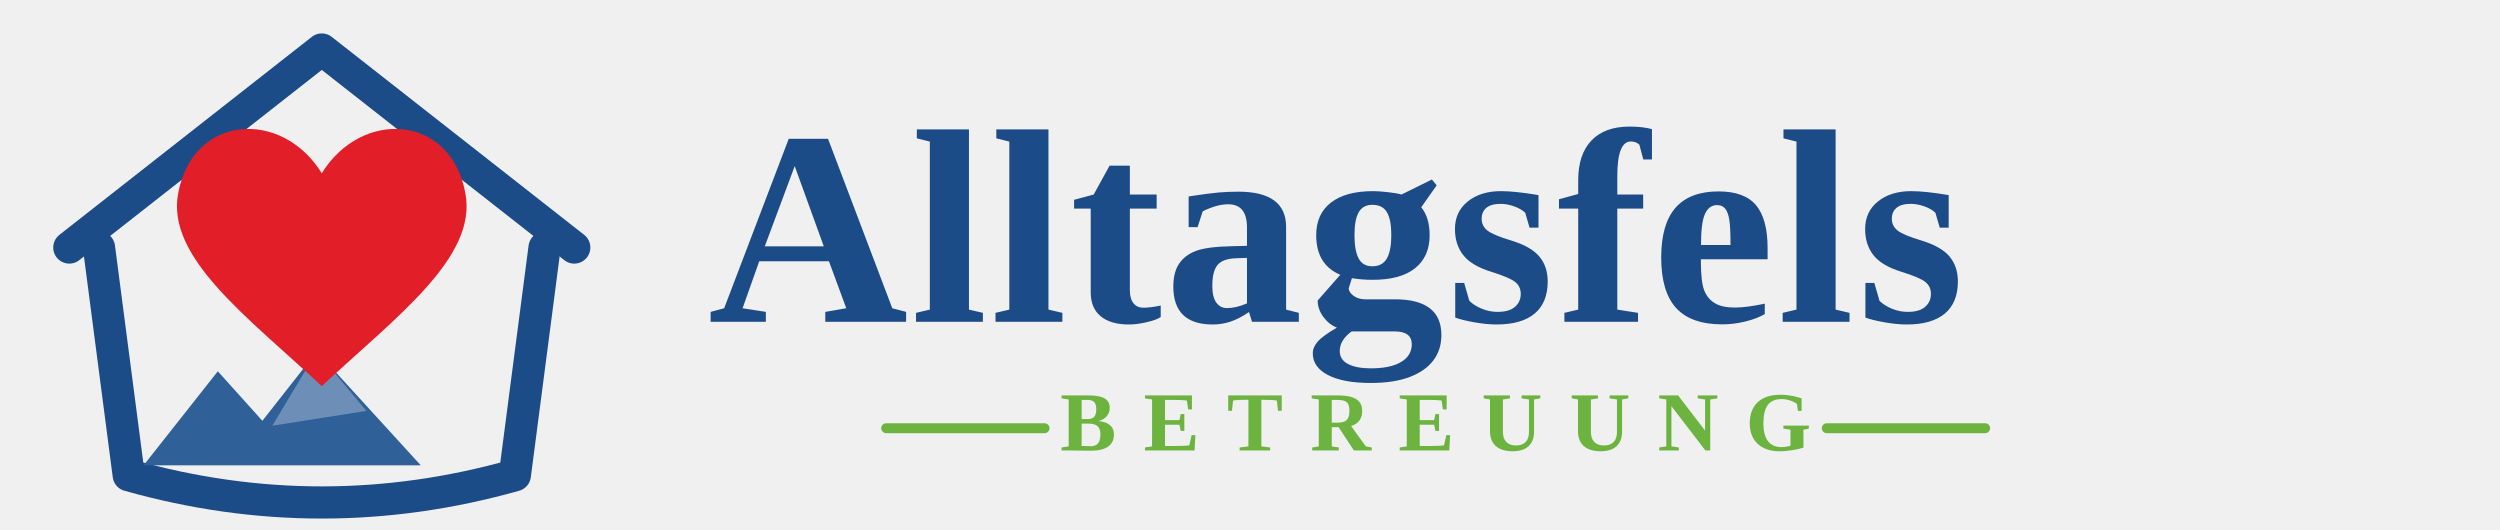
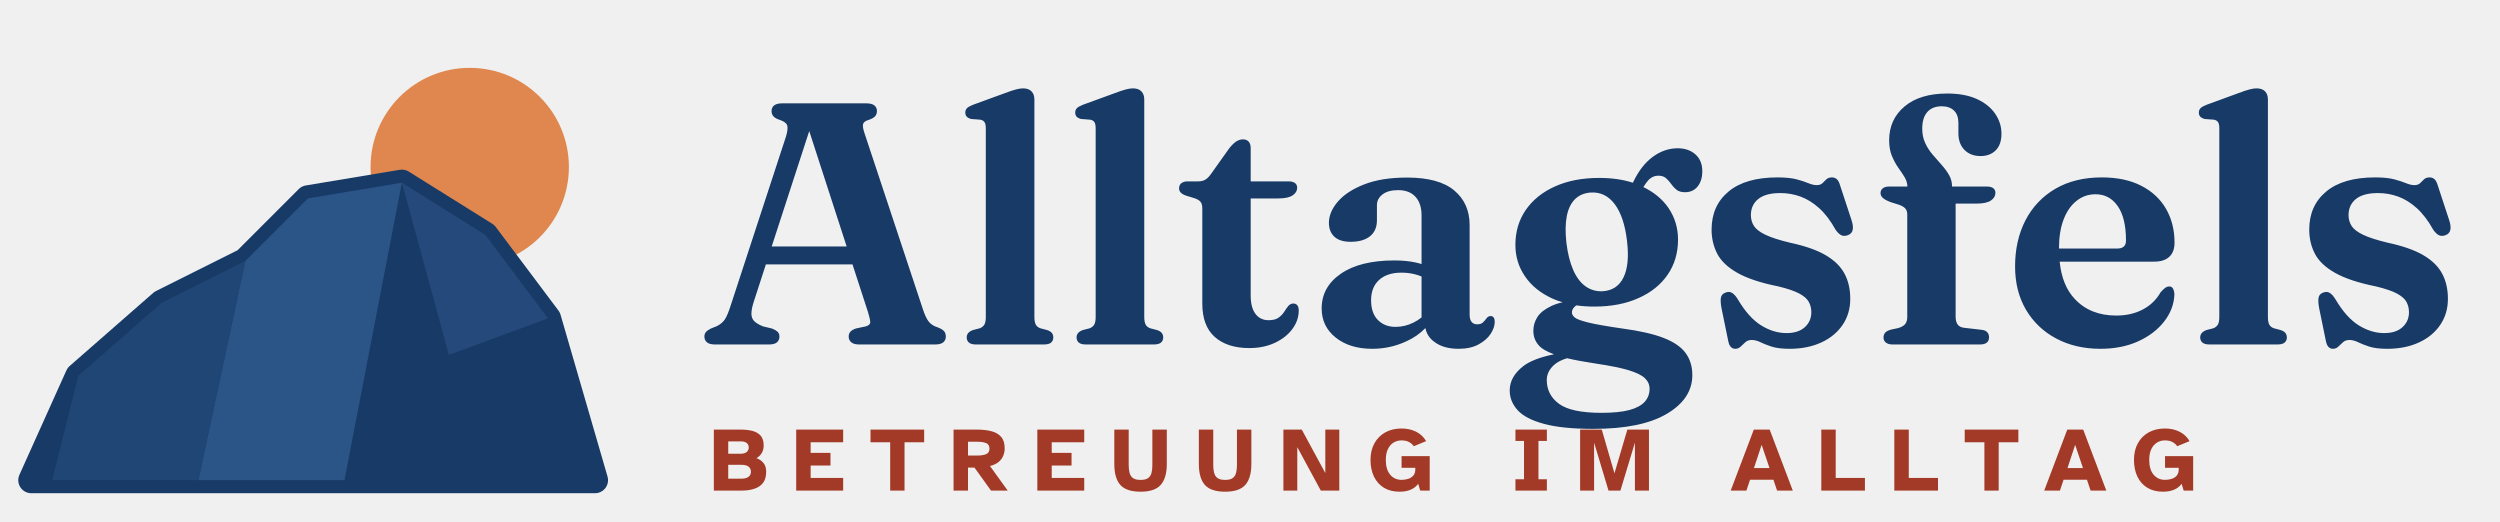
- <svg xmlns="http://www.w3.org/2000/svg" viewBox="0 0 1010 214" role="img" aria-label="Alltagsfels Betreuung – Unterstützung, Vertrauen, Miteinander">
-   <g fill="none" stroke="#1c4c88" stroke-width="13" stroke-linecap="round" stroke-linejoin="round">
-     <path d="M130 20 L28 100 M130 20 L232 100" />
-     <path d="M40 100 L52 192 Q130 214 208 192 L220 100" />
-   </g>
-   <g>
-     <path d="M58 188 L88 150 L106 170 L128 142 L170 188 Z" fill="#2f6098" />
-     <path d="M128 142 L148 166 L110 172 Z" fill="#ffffff" opacity="0.3" />
-   </g>
-   <path d="M130 70 C114 44 78 46 72 78 C67 104 100 128 130 156 C160 128 193 104 188 78 C182 46 146 44 130 70 Z" fill="#e21f28" />
-   <text x="286" y="130" font-family="Georgia, 'Times New Roman', 'Playfair Display', serif" font-size="112" font-weight="700" fill="#1c4c88" letter-spacing="1">Alltagsfels</text>
-   <g>
-     <text x="580" y="182" text-anchor="middle" font-family="Georgia, 'Times New Roman', serif" font-size="34" font-weight="600" fill="#6cb43f" letter-spacing="11">BETREUUNG</text>
-     <line x1="358" y1="173" x2="422" y2="173" stroke="#6cb43f" stroke-width="4" stroke-linecap="round" />
-     <line x1="738" y1="173" x2="802" y2="173" stroke="#6cb43f" stroke-width="4" stroke-linecap="round" />
-   </g>
+ <svg xmlns="http://www.w3.org/2000/svg" viewBox="0 12 479 100" role="img" aria-label="Alltagsfels – Betreuung im Alltag">
+   <circle cx="90" cy="44" r="19" fill="#e0874f" />
+   <path d="M6 104 L15 84 L31 70 L47 62 L59 50 L77 47 L93 57 L105 73 L114 104 Z" fill="#173a66" stroke="#173a66" stroke-width="5" stroke-linejoin="round" />
+   <path d="M47 62 L59 50 L77 47 L66 104 L38 104 Z" fill="#2b5487" />
+   <path d="M77 47 L93 57 L105 73 L86 80 Z" fill="#24497a" />
+   <path d="M15 84 L31 70 L47 62 L38 104 L10 104 Z" fill="#1f4675" />
+   <path d="M149.34 76.48L149.34 76.48Q149.34 77.17 148.87 77.59Q148.39 78 147.33 78L147.33 78L136.97 78Q135.95 78 135.45 77.59Q134.96 77.17 134.96 76.48L134.96 76.48Q134.96 75.99 135.24 75.64Q135.52 75.29 136.24 74.93L136.24 74.93L137.33 74.50Q138.32 74.01 138.87 73.22Q139.41 72.42 140.04 70.41L140.04 70.41L150.60 38.14Q151.03 36.68 150.83 36.04Q150.63 35.40 149.48 35.00L149.48 35.00Q148.55 34.70 148.19 34.29Q147.83 33.88 147.83 33.28L147.83 33.28Q147.83 32.59 148.32 32.20Q148.82 31.80 149.87 31.80L149.87 31.80L165.98 31.80Q167.03 31.80 167.53 32.20Q168.02 32.59 168.02 33.28L168.02 33.28Q168.02 33.91 167.64 34.31Q167.26 34.70 166.44 34.97L166.44 34.97Q165.55 35.23 165.38 35.73Q165.22 36.22 165.58 37.34L165.58 37.34L176.80 71.17Q177.33 72.82 177.92 73.59Q178.52 74.37 179.61 74.70L179.61 74.70Q180.56 75.06 180.89 75.46Q181.22 75.86 181.22 76.48L181.22 76.48Q181.22 77.17 180.73 77.59Q180.23 78 179.18 78L179.18 78L164.62 78Q163.60 78 163.11 77.59Q162.61 77.17 162.61 76.48L162.61 76.48Q162.61 75.89 162.96 75.53Q163.30 75.16 164.03 74.93L164.03 74.93L165.91 74.53Q166.77 74.27 166.74 73.68Q166.70 73.08 166.31 71.80L166.31 71.80L163.34 62.66L146.74 62.66L144.40 69.88Q143.97 71.23 143.97 72.11Q143.97 72.98 144.51 73.53Q145.06 74.07 146.18 74.53L146.18 74.53L147.96 74.96Q148.62 75.23 148.98 75.56Q149.34 75.89 149.34 76.48ZM147.86 59.22L162.22 59.22L155.05 37.11L147.86 59.22ZM198.19 31.04L198.19 31.04L198.19 72.72Q198.19 73.74 198.47 74.22Q198.75 74.70 199.34 74.90L199.34 74.90L200.59 75.23Q201.22 75.43 201.52 75.77Q201.81 76.12 201.81 76.65L201.81 76.65Q201.81 77.27 201.39 77.64Q200.96 78 200 78L200 78L187.00 78Q186.07 78 185.65 77.64Q185.22 77.27 185.22 76.65L185.22 76.65Q185.22 76.15 185.51 75.81Q185.81 75.46 186.44 75.23L186.44 75.23L187.72 74.90Q188.32 74.67 188.60 74.20Q188.88 73.74 188.88 72.72L188.88 72.72L188.88 36.59Q188.88 35.76 188.63 35.40Q188.38 35.03 187.82 34.93L187.82 34.93L186.07 34.80Q185.48 34.64 185.22 34.34Q184.95 34.04 184.95 33.58L184.95 33.58Q184.95 33.05 185.28 32.72Q185.61 32.39 186.47 32.06L186.47 32.06L192.61 29.82Q193.93 29.32 194.69 29.13Q195.45 28.93 196.01 28.93L196.01 28.93Q197.10 28.93 197.64 29.51Q198.19 30.08 198.19 31.04ZM219.24 31.04L219.24 31.04L219.24 72.72Q219.24 73.74 219.52 74.22Q219.80 74.70 220.39 74.90L220.39 74.90L221.65 75.23Q222.28 75.43 222.57 75.77Q222.87 76.12 222.87 76.65L222.87 76.65Q222.87 77.27 222.44 77.64Q222.01 78 221.05 78L221.05 78L208.05 78Q207.13 78 206.70 77.64Q206.27 77.27 206.27 76.65L206.27 76.65Q206.27 76.15 206.57 75.81Q206.86 75.46 207.49 75.23L207.49 75.23L208.78 74.90Q209.37 74.67 209.65 74.20Q209.93 73.74 209.93 72.72L209.93 72.72L209.93 36.59Q209.93 35.76 209.69 35.40Q209.44 35.03 208.88 34.93L208.88 34.93L207.13 34.80Q206.53 34.64 206.27 34.34Q206.01 34.04 206.01 33.58L206.01 33.58Q206.01 33.05 206.34 32.72Q206.67 32.39 207.52 32.06L207.52 32.06L213.66 29.82Q214.98 29.32 215.74 29.13Q216.50 28.93 217.06 28.93L217.06 28.93Q218.15 28.93 218.69 29.51Q219.24 30.08 219.24 31.04ZM228.88 49.98L228.88 49.98L227.36 49.52Q226.57 49.26 226.24 48.91Q225.91 48.56 225.91 48.10L225.91 48.10Q225.91 47.44 226.35 47.10Q226.80 46.75 227.56 46.75L227.56 46.75L229.57 46.75Q230.36 46.75 230.89 46.45Q231.42 46.16 231.98 45.40L231.98 45.40L235.57 40.35Q236.27 39.49 236.89 39.09Q237.52 38.70 238.15 38.70L238.15 38.70Q238.84 38.70 239.24 39.13Q239.63 39.55 239.63 40.38L239.63 40.38L239.63 46.75L246.89 46.75Q247.65 46.75 248.10 47.06Q248.54 47.38 248.54 47.97L248.54 47.97Q248.54 48.83 247.69 49.42Q246.83 50.02 244.91 50.02L244.91 50.02L239.63 50.02L239.63 68.59Q239.63 70.91 240.54 72.13Q241.45 73.35 243.07 73.35L243.07 73.35Q244.29 73.35 244.96 72.87Q245.64 72.39 246.04 71.76Q246.43 71.14 246.81 70.66Q247.19 70.18 247.78 70.15L247.78 70.15Q248.28 70.15 248.56 70.48Q248.84 70.81 248.84 71.56L248.84 71.56Q248.81 73.45 247.60 75.06Q246.40 76.68 244.25 77.69Q242.11 78.69 239.37 78.69L239.37 78.69Q235.15 78.69 232.75 76.56Q230.36 74.44 230.36 70.15L230.36 70.15L230.36 51.93Q230.36 51.07 230.01 50.66Q229.67 50.25 228.88 49.98ZM253.23 71.10L253.23 71.10Q253.23 66.98 256.91 64.44Q260.59 61.90 267.19 61.90L267.19 61.90Q269.33 61.90 271.08 62.26L271.08 62.26Q271.74 62.39 272.37 62.59L272.37 62.59L272.37 53.28Q272.37 50.97 271.20 49.70Q270.03 48.43 267.88 48.43L267.88 48.43Q265.93 48.43 264.88 49.26Q263.82 50.08 263.82 51.30L263.82 51.30L263.82 54.21Q263.82 56.19 262.50 57.26Q261.18 58.33 258.77 58.33L258.77 58.33Q256.73 58.33 255.67 57.36Q254.62 56.38 254.62 54.70L254.62 54.70Q254.62 52.62 256.33 50.63Q258.05 48.63 261.38 47.33Q264.71 46.02 269.60 46.02L269.60 46.02Q275.67 46.02 278.62 48.48Q281.58 50.94 281.58 55.13L281.58 55.13L281.58 72.29Q281.58 73.22 281.96 73.68Q282.34 74.14 283.03 74.14L283.03 74.14Q283.75 74.14 284.12 73.79Q284.48 73.45 284.74 73.08L284.74 73.08Q284.91 72.85 285.11 72.70Q285.31 72.56 285.60 72.56L285.60 72.56Q286.00 72.56 286.20 72.85Q286.39 73.15 286.39 73.64L286.39 73.64Q286.39 74.77 285.62 75.95Q284.84 77.14 283.31 77.98Q281.77 78.83 279.46 78.83L279.46 78.83Q276.53 78.83 274.78 77.47L274.78 77.47Q273.43 76.48 273.10 74.86L273.10 74.86Q271.58 76.45 269.43 77.41L269.43 77.41Q266.36 78.83 262.93 78.83L262.93 78.83Q258.61 78.83 255.92 76.68Q253.23 74.53 253.23 71.10ZM272.37 72.82L272.37 64.97Q271.71 64.70 271.05 64.54L271.05 64.54Q269.86 64.24 268.51 64.24L268.51 64.24Q265.77 64.24 264.23 65.64Q262.70 67.04 262.70 69.52Q262.70 71.99 264.00 73.31Q265.31 74.63 267.39 74.63L267.39 74.63Q269.17 74.63 270.82 73.81L270.82 73.81Q271.64 73.41 272.37 72.82L272.37 72.82ZM310.95 74.96L310.95 74.96Q306.36 74.30 304.30 73.79Q302.23 73.28 301.71 72.82Q301.18 72.36 301.18 71.86L301.18 71.86Q301.18 71.33 301.61 70.87L301.61 70.87Q301.77 70.67 302.04 70.51L302.04 70.51Q303.69 70.74 305.50 70.74L305.50 70.74Q310.32 70.74 313.93 69.12Q317.55 67.51 319.53 64.62Q321.51 61.73 321.51 57.90L321.51 57.90Q321.51 54.57 319.69 51.86L319.69 51.86Q317.98 49.36 314.87 47.84L314.87 47.84Q315.43 46.95 315.86 46.48L315.86 46.48Q316.66 45.66 317.71 45.66L317.71 45.66Q318.67 45.66 319.21 46.14Q319.76 46.62 320.19 47.24Q320.62 47.87 321.21 48.35Q321.80 48.83 322.86 48.83L322.86 48.83Q324.38 48.83 325.27 47.72Q326.16 46.62 326.16 44.80L326.16 44.80Q326.16 42.76 324.84 41.58Q323.52 40.41 321.44 40.41L321.44 40.41Q318.90 40.41 316.66 42.06L316.66 42.06Q314.41 43.71 312.86 47.01L312.86 47.01Q310.02 46.09 306.39 46.09L306.39 46.09Q301.57 46.09 297.96 47.71Q294.35 49.32 292.35 52.21Q290.35 55.10 290.35 58.93L290.35 58.93Q290.35 62.26 292.19 64.95Q294.02 67.64 297.42 69.19L297.42 69.19Q298.34 69.62 299.40 69.91L299.40 69.91Q298.11 70.21 297.22 70.64L297.22 70.64Q295.34 71.53 294.56 72.75Q293.79 73.97 293.79 75.36L293.79 75.36Q293.79 76.94 294.74 78.07L294.74 78.07Q295.57 79.09 297.75 79.88L297.75 79.88Q293.69 80.71 291.81 82.19L291.81 82.19Q289.26 84.20 289.26 86.81L289.26 86.81Q289.26 88.92 290.78 90.59Q292.30 92.26 295.82 93.21Q299.33 94.17 305.30 94.17L305.30 94.17Q314.51 94.17 319.38 91.28Q324.25 88.39 324.25 83.87L324.25 83.87Q324.25 81.40 322.97 79.65Q321.70 77.90 318.78 76.76Q315.86 75.62 310.95 74.96ZM304.74 48.89L304.74 48.89Q307.58 48.70 309.40 51.14Q311.21 53.58 311.74 58.20L311.74 58.20Q312.27 62.72 311.06 65.16Q309.86 67.61 307.12 67.80L307.12 67.80Q305.24 67.90 303.79 66.86Q302.33 65.82 301.41 63.69Q300.49 61.57 300.12 58.50L300.12 58.50Q299.79 55.46 300.20 53.38Q300.62 51.30 301.77 50.16Q302.93 49.03 304.74 48.89ZM300.25 80.64L300.25 80.64Q302.50 81.17 305.76 81.66L305.76 81.66Q309.79 82.26 312.04 82.93Q314.28 83.61 315.17 84.47Q316.06 85.33 316.06 86.48L316.06 86.48Q316.06 87.93 315.14 88.97Q314.21 90.01 312.20 90.56Q310.19 91.10 306.85 91.10L306.85 91.10Q301.05 91.10 298.70 89.37Q296.36 87.64 296.36 84.80L296.36 84.80Q296.36 83.25 297.68 81.99L297.68 81.99Q298.64 81.10 300.25 80.64ZM342.30 75.82L342.30 75.82Q344.57 75.82 345.81 74.68Q347.05 73.55 347.05 71.83L347.05 71.83Q347.05 70.74 346.57 69.85Q346.09 68.96 344.72 68.23Q343.35 67.51 340.75 66.88L340.75 66.88Q335.66 65.86 332.87 64.27Q330.09 62.69 329.01 60.59Q327.94 58.50 327.94 55.99L327.94 55.99Q327.94 51.40 331.19 48.70Q334.44 45.99 340.58 45.99L340.58 45.99Q342.79 45.99 344.19 46.35Q345.60 46.72 346.49 47.10Q347.38 47.47 348.07 47.47L348.07 47.47Q348.80 47.47 349.18 47.10Q349.56 46.72 349.94 46.35Q350.32 45.99 351.01 45.99L351.01 45.99Q351.50 45.99 351.90 46.30Q352.30 46.62 352.56 47.51L352.56 47.51L354.74 54.14Q355.13 55.30 354.98 56.02Q354.84 56.75 354.08 57.05L354.08 57.05Q353.32 57.34 352.77 57.06Q352.23 56.78 351.70 56.02L351.70 56.02Q350.25 53.41 348.55 51.88Q346.85 50.35 344.99 49.67Q343.12 48.99 341.11 48.99L341.11 48.99Q338.30 48.99 336.88 50.13Q335.47 51.27 335.47 53.22L335.47 53.22Q335.47 54.37 336.06 55.30Q336.65 56.22 338.29 57.00Q339.92 57.77 342.96 58.50L342.96 58.50Q347.28 59.42 349.79 60.89Q352.30 62.36 353.40 64.42Q354.51 66.48 354.51 69.25L354.51 69.25Q354.51 72.09 353.04 74.25Q351.57 76.42 348.95 77.62Q346.32 78.83 342.89 78.83L342.89 78.83Q340.71 78.83 339.41 78.40Q338.11 77.97 337.26 77.55Q336.42 77.14 335.63 77.14L335.63 77.14Q334.90 77.14 334.43 77.55Q333.95 77.97 333.52 78.40Q333.09 78.83 332.46 78.83L332.46 78.83Q331.97 78.83 331.62 78.46Q331.27 78.10 331.11 77.24L331.11 77.24L329.82 70.94Q329.59 69.62 329.74 68.97Q329.89 68.33 330.58 68.07L330.58 68.07Q331.31 67.77 331.87 68.12Q332.43 68.46 332.99 69.39L332.99 69.39Q335.04 72.85 337.43 74.34Q339.82 75.82 342.30 75.82ZM374.70 51.01L374.70 72.69Q374.70 73.64 375.08 74.17Q375.46 74.70 376.29 74.80L376.29 74.80L379.65 75.19Q380.41 75.26 380.76 75.66Q381.10 76.05 381.10 76.61L381.10 76.61Q381.10 78 379.36 78L379.36 78L362.59 78Q361.80 78 361.34 77.64Q360.88 77.27 360.88 76.68Q360.88 76.09 361.22 75.72Q361.57 75.36 362.29 75.16L362.29 75.16L363.68 74.86Q364.60 74.60 365.02 74.11Q365.43 73.61 365.43 72.75L365.43 72.75L365.43 53.08Q365.43 52.42 365.10 52.00Q364.77 51.57 363.88 51.24L363.88 51.24L362.19 50.71Q361.11 50.28 360.71 49.88Q360.31 49.49 360.31 48.99L360.31 48.99Q360.31 48.43 360.73 48.09Q361.14 47.74 362.00 47.74L362.00 47.74L365.46 47.74Q365.43 46.81 364.93 45.96L364.93 45.96Q364.41 45.10 363.71 44.13Q363.02 43.15 362.49 41.88Q361.96 40.61 361.96 38.89L361.96 38.89Q361.96 34.87 364.92 32.39Q367.87 29.92 373.08 29.92L373.08 29.92Q376.45 29.92 378.76 30.97Q381.07 32.03 382.28 33.80Q383.48 35.56 383.48 37.61L383.48 37.61Q383.48 39.72 382.37 40.81Q381.27 41.90 379.49 41.90L379.49 41.90Q377.54 41.90 376.38 40.71Q375.23 39.52 375.23 37.54L375.23 37.54L375.23 35.56Q375.23 33.98 374.37 33.17Q373.51 32.36 372.00 32.36L372.00 32.36Q370.18 32.39 369.24 33.50Q368.30 34.60 368.30 36.65L368.30 36.65Q368.30 38.17 368.86 39.39Q369.42 40.61 370.30 41.63Q371.17 42.66 372.03 43.61Q372.89 44.57 373.45 45.56Q374.01 46.55 374.01 47.67L374.01 47.67L374.01 47.74L380.68 47.74Q381.47 47.74 381.90 48.05Q382.32 48.37 382.32 48.96L382.32 48.96Q382.32 49.82 381.47 50.41Q380.61 51.01 378.69 51.01L378.69 51.01L374.70 51.01ZM416.64 58.50L416.64 58.50Q416.64 60.25 415.65 61.19Q414.66 62.13 412.75 62.13L412.75 62.13L394.63 62.13Q395.10 66.71 397.50 69.25L397.50 69.25Q400.47 72.46 405.46 72.46L405.46 72.46Q408.36 72.46 410.56 71.30Q412.75 70.15 413.97 68.00L413.97 68.00Q414.57 67.34 414.91 67.11Q415.26 66.88 415.62 66.88L415.62 66.88Q416.15 66.88 416.38 67.36Q416.61 67.84 416.61 68.50L416.61 68.50Q416.48 71.27 414.63 73.63Q412.78 75.99 409.65 77.41Q406.51 78.83 402.45 78.83L402.45 78.83Q397.67 78.83 393.97 76.86Q390.28 74.90 388.18 71.35Q386.09 67.80 386.09 63.05L386.09 63.05Q386.09 58.07 388.08 54.21Q390.08 50.35 393.81 48.17Q397.54 45.99 402.72 45.99L402.72 45.99Q407.14 45.99 410.26 47.59Q413.38 49.19 415.01 52.01Q416.64 54.83 416.64 58.50ZM394.50 59.62L405.66 59.62Q407.34 59.62 407.34 58.10L407.34 58.10Q407.34 53.74 405.75 51.48Q404.17 49.22 401.50 49.22L401.50 49.22Q399.45 49.22 397.87 50.48Q396.28 51.73 395.39 54.04L395.39 54.04Q394.50 56.35 394.50 59.62L394.50 59.62ZM434.53 31.04L434.53 31.04L434.53 72.72Q434.53 73.74 434.81 74.22Q435.09 74.70 435.69 74.90L435.69 74.90L436.94 75.23Q437.57 75.43 437.86 75.77Q438.16 76.12 438.16 76.65L438.16 76.65Q438.16 77.27 437.73 77.64Q437.30 78 436.35 78L436.35 78L423.34 78Q422.42 78 421.99 77.64Q421.56 77.27 421.56 76.65L421.56 76.65Q421.56 76.15 421.86 75.81Q422.16 75.46 422.78 75.23L422.78 75.23L424.07 74.90Q424.66 74.67 424.94 74.20Q425.22 73.74 425.22 72.72L425.22 72.72L425.22 36.59Q425.22 35.76 424.98 35.40Q424.73 35.03 424.17 34.93L424.17 34.93L422.42 34.80Q421.83 34.64 421.56 34.34Q421.30 34.04 421.30 33.58L421.30 33.58Q421.30 33.05 421.63 32.72Q421.96 32.39 422.82 32.06L422.82 32.06L428.95 29.82Q430.27 29.32 431.03 29.13Q431.79 28.93 432.35 28.93L432.35 28.93Q433.44 28.93 433.99 29.51Q434.53 30.08 434.53 31.04ZM456.81 75.82L456.81 75.82Q459.08 75.82 460.32 74.68Q461.56 73.55 461.56 71.83L461.56 71.83Q461.56 70.74 461.08 69.85Q460.60 68.96 459.23 68.23Q457.86 67.51 455.25 66.88L455.25 66.88Q450.17 65.86 447.38 64.27Q444.60 62.69 443.52 60.59Q442.45 58.50 442.45 55.99L442.45 55.99Q442.45 51.40 445.70 48.70Q448.95 45.99 455.09 45.99L455.09 45.99Q457.30 45.99 458.70 46.35Q460.11 46.72 461.00 47.10Q461.89 47.47 462.58 47.47L462.58 47.47Q463.31 47.47 463.69 47.10Q464.07 46.72 464.45 46.35Q464.83 45.99 465.52 45.99L465.52 45.99Q466.01 45.99 466.41 46.30Q466.81 46.62 467.07 47.51L467.07 47.51L469.25 54.14Q469.64 55.30 469.49 56.02Q469.35 56.75 468.59 57.05L468.59 57.05Q467.83 57.34 467.28 57.06Q466.74 56.78 466.21 56.02L466.21 56.02Q464.76 53.41 463.06 51.88Q461.36 50.35 459.50 49.67Q457.63 48.99 455.62 48.99L455.62 48.99Q452.81 48.99 451.39 50.13Q449.98 51.27 449.98 53.22L449.98 53.22Q449.98 54.37 450.57 55.30Q451.16 56.22 452.80 57.00Q454.43 57.77 457.47 58.50L457.47 58.50Q461.79 59.42 464.30 60.89Q466.81 62.36 467.91 64.42Q469.02 66.48 469.02 69.25L469.02 69.25Q469.02 72.09 467.55 74.25Q466.08 76.42 463.46 77.62Q460.83 78.83 457.40 78.83L457.40 78.83Q455.22 78.83 453.92 78.40Q452.62 77.97 451.77 77.55Q450.93 77.14 450.14 77.14L450.14 77.14Q449.41 77.14 448.94 77.55Q448.46 77.97 448.03 78.40Q447.60 78.83 446.97 78.83L446.97 78.83Q446.48 78.83 446.13 78.46Q445.78 78.10 445.62 77.24L445.62 77.24L444.33 70.94Q444.10 69.62 444.25 68.97Q444.40 68.33 445.09 68.07L445.09 68.07Q445.82 67.77 446.38 68.12Q446.94 68.46 447.50 69.39L447.50 69.39Q449.55 72.85 451.94 74.34Q454.33 75.82 456.81 75.82Z" fill="#173a66" />
+   <path d="M142.07 106L136.77 106L136.77 94.31L141.88 94.31Q143.16 94.31 144.16 94.56Q145.15 94.82 145.74 95.47Q146.32 96.13 146.32 97.36L146.32 97.36Q146.32 98.16 145.97 98.77Q145.61 99.39 144.94 99.79L144.94 99.79Q145.76 100.07 146.28 100.70Q146.80 101.33 146.80 102.39L146.80 102.39Q146.80 103.71 146.21 104.50Q145.63 105.28 144.56 105.64Q143.49 106 142.07 106L142.07 106ZM139.53 96.57L139.53 98.93L141.97 98.93Q142.67 98.93 143.06 98.61Q143.46 98.28 143.46 97.74L143.46 97.74Q143.46 97.18 143.06 96.87Q142.67 96.57 141.97 96.57L141.97 96.57L139.53 96.57ZM139.53 101.06L139.53 103.71L142.09 103.71Q142.98 103.71 143.43 103.35Q143.88 102.99 143.88 102.38L143.88 102.38Q143.88 101.77 143.43 101.41Q142.98 101.06 142.09 101.06L142.09 101.06L139.53 101.06ZM161.55 106L152.55 106L152.55 94.31L161.55 94.31L161.55 96.74L155.32 96.74L155.32 98.77L159.12 98.77L159.12 101.20L155.32 101.20L155.32 103.57L161.55 103.57L161.55 106ZM173.31 106L170.56 106L170.56 96.74L166.79 96.74L166.79 94.31L177.07 94.31L177.07 96.74L173.31 96.74L173.31 106ZM185.47 106L182.70 106L182.70 94.31L187.20 94.31Q188.72 94.31 189.92 94.61Q191.12 94.91 191.81 95.69Q192.50 96.48 192.50 97.93L192.50 97.93Q192.50 98.60 192.25 99.25Q192.01 99.91 191.41 100.45Q190.80 101.00 189.68 101.29L189.68 101.29L193.08 106L189.88 106L186.71 101.59L185.47 101.59L185.47 106ZM185.47 96.64L185.47 99.28L187.28 99.28Q188.27 99.28 188.92 99.03Q189.58 98.77 189.58 97.97L189.58 97.97Q189.58 97.14 188.92 96.89Q188.27 96.64 187.28 96.64L187.28 96.64L185.47 96.64ZM207.74 106L198.75 106L198.75 94.31L207.74 94.31L207.74 96.74L201.51 96.74L201.51 98.77L205.31 98.77L205.31 101.20L201.51 101.20L201.51 103.57L207.74 103.57L207.74 106ZM218.54 106.21L218.54 106.21Q215.79 106.21 214.64 104.90Q213.50 103.58 213.50 100.89L213.50 100.89L213.50 94.31L216.26 94.31L216.26 101.12Q216.26 101.97 216.43 102.61Q216.59 103.25 217.08 103.60Q217.57 103.95 218.54 103.95L218.54 103.95Q219.50 103.95 219.98 103.60Q220.46 103.25 220.63 102.61Q220.79 101.97 220.79 101.12L220.79 101.12L220.79 94.31L223.56 94.31L223.56 100.89Q223.56 103.58 222.40 104.90Q221.25 106.21 218.54 106.21ZM234.74 106.21L234.74 106.21Q231.99 106.21 230.84 104.90Q229.70 103.58 229.70 100.89L229.70 100.89L229.70 94.31L232.46 94.31L232.46 101.12Q232.46 101.97 232.63 102.61Q232.80 103.25 233.28 103.60Q233.78 103.95 234.74 103.95L234.74 103.95Q235.70 103.95 236.18 103.60Q236.66 103.25 236.83 102.61Q237.00 101.97 237.00 101.12L237.00 101.12L237.00 94.31L239.76 94.31L239.76 100.89Q239.76 103.58 238.61 104.90Q237.45 106.21 234.74 106.21ZM248.56 106L245.90 106L245.90 94.31L249.42 94.31L253.93 102.64L253.93 94.31L256.61 94.31L256.61 106L253.07 106L248.56 97.67L248.56 106ZM268.14 106.21L268.14 106.21Q266.43 106.21 265.18 105.47Q263.94 104.72 263.27 103.35Q262.59 101.97 262.59 100.12L262.59 100.12Q262.59 98.27 263.35 96.92Q264.10 95.57 265.44 94.83Q266.78 94.10 268.54 94.10L268.54 94.10Q270.08 94.10 271.32 94.71Q272.55 95.33 273.25 96.52L273.25 96.52L270.87 97.50Q270.59 97.04 270.00 96.71Q269.42 96.38 268.51 96.38L268.51 96.38Q267.69 96.38 267.00 96.80Q266.32 97.22 265.92 98.05Q265.52 98.88 265.52 100.12L265.52 100.12Q265.52 101.96 266.36 102.95Q267.19 103.94 268.56 103.94L268.56 103.94Q269.21 103.94 269.80 103.75Q270.40 103.57 270.78 103.13Q271.17 102.69 271.17 101.96L271.17 101.96L271.17 101.63L268.54 101.63L268.54 99.39L273.93 99.39L273.93 106L272.11 106L271.73 104.70Q270.61 106.21 268.14 106.21ZM296.38 106L290.36 106L290.36 103.83L292.00 103.83L292.00 96.48L290.36 96.48L290.36 94.31L296.38 94.31L296.38 96.48L294.77 96.48L294.77 103.83L296.38 103.83L296.38 106ZM305.43 106L302.75 106L302.75 94.31L306.90 94.31L309.33 102.69L311.80 94.31L315.94 94.31L315.94 106L313.25 106L313.25 96.81L310.47 106L308.19 106L305.43 96.81L305.43 106ZM334.61 106L331.60 106L336.03 94.31L339.07 94.31L343.50 106L340.49 106L339.79 103.92L335.31 103.92L334.61 106ZM337.53 97.23L336.06 101.68L339.04 101.68L337.53 97.23ZM357.32 106L348.96 106L348.96 94.31L351.72 94.31L351.72 103.57L357.32 103.57L357.32 106ZM371.32 106L362.95 106L362.95 94.31L365.72 94.31L365.72 103.57L371.32 103.57L371.32 106ZM382.95 106L380.21 106L380.21 96.74L376.44 96.74L376.44 94.31L386.72 94.31L386.72 96.74L382.95 96.74L382.95 106ZM394.68 106L391.67 106L396.09 94.31L399.14 94.31L403.57 106L400.56 106L399.86 103.92L395.38 103.92L394.68 106ZM397.60 97.23L396.13 101.68L399.10 101.68L397.60 97.23ZM414.42 106.21L414.42 106.21Q412.70 106.21 411.46 105.47Q410.21 104.72 409.54 103.35Q408.87 101.97 408.87 100.12L408.87 100.12Q408.87 98.27 409.62 96.92Q410.37 95.57 411.71 94.83Q413.05 94.10 414.82 94.10L414.82 94.10Q416.36 94.10 417.59 94.71Q418.82 95.33 419.52 96.52L419.52 96.52L417.14 97.50Q416.87 97.04 416.28 96.71Q415.69 96.38 414.78 96.38L414.78 96.38Q413.96 96.38 413.28 96.80Q412.59 97.22 412.19 98.05Q411.79 98.88 411.79 100.12L411.79 100.12Q411.79 101.96 412.63 102.95Q413.47 103.94 414.83 103.94L414.83 103.94Q415.48 103.94 416.08 103.75Q416.67 103.57 417.06 103.13Q417.44 102.69 417.44 101.96L417.44 101.96L417.44 101.63L414.82 101.63L414.82 99.39L420.21 99.39L420.21 106L418.39 106L418.00 104.70Q416.88 106.21 414.42 106.21Z" fill="#a33a27" />
</svg>
